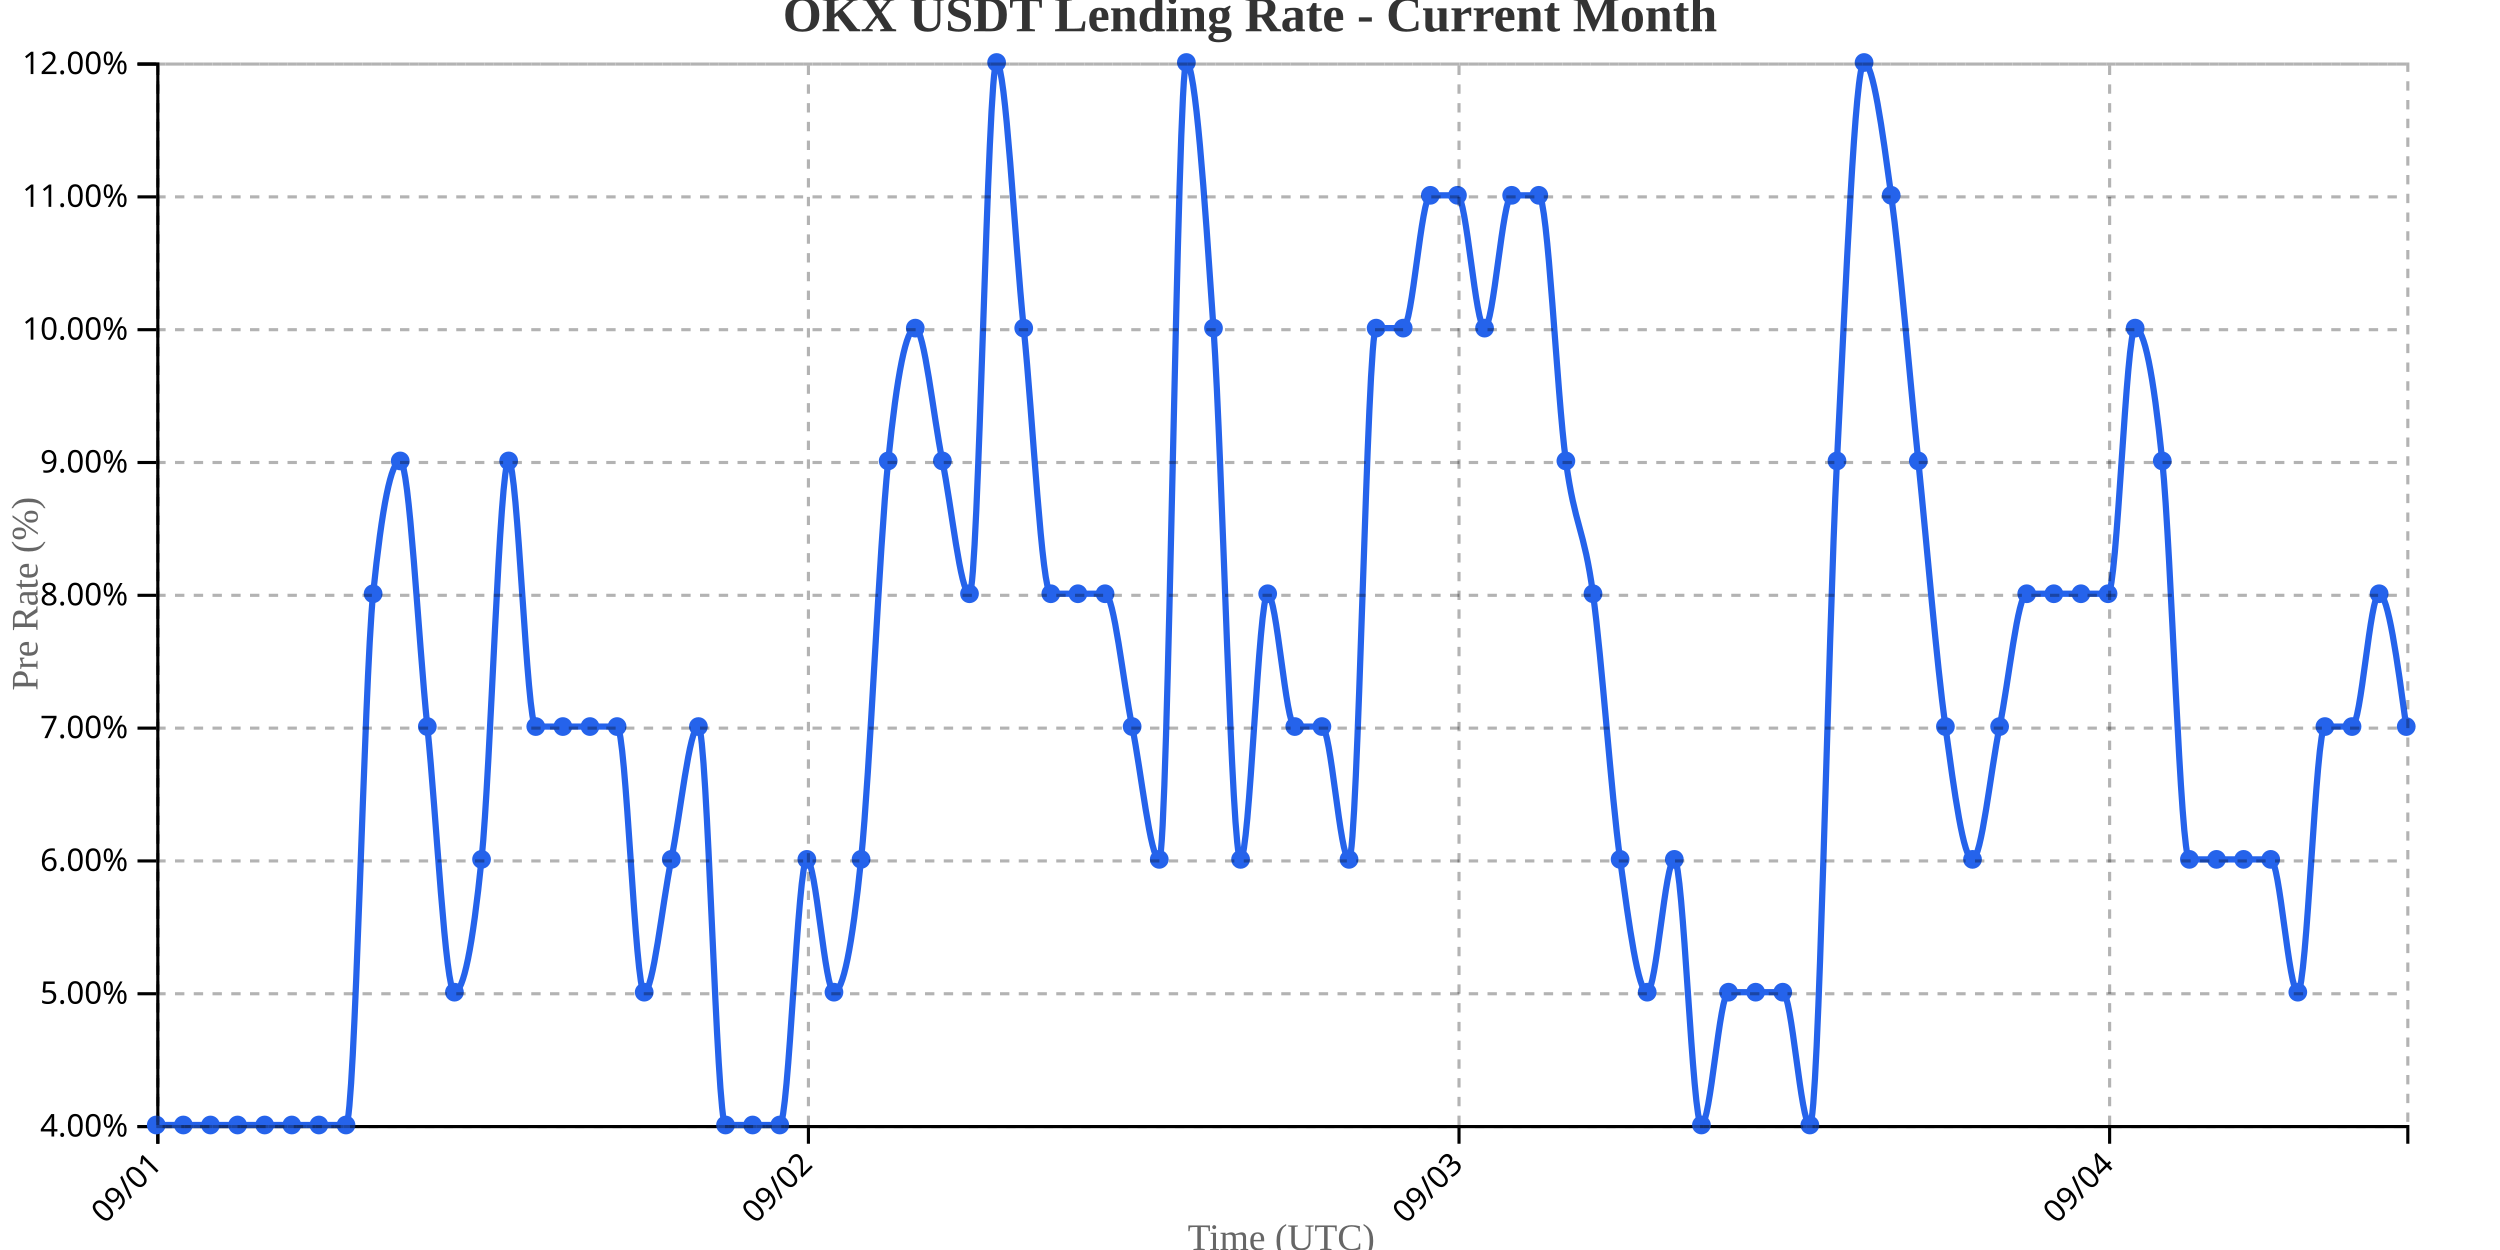
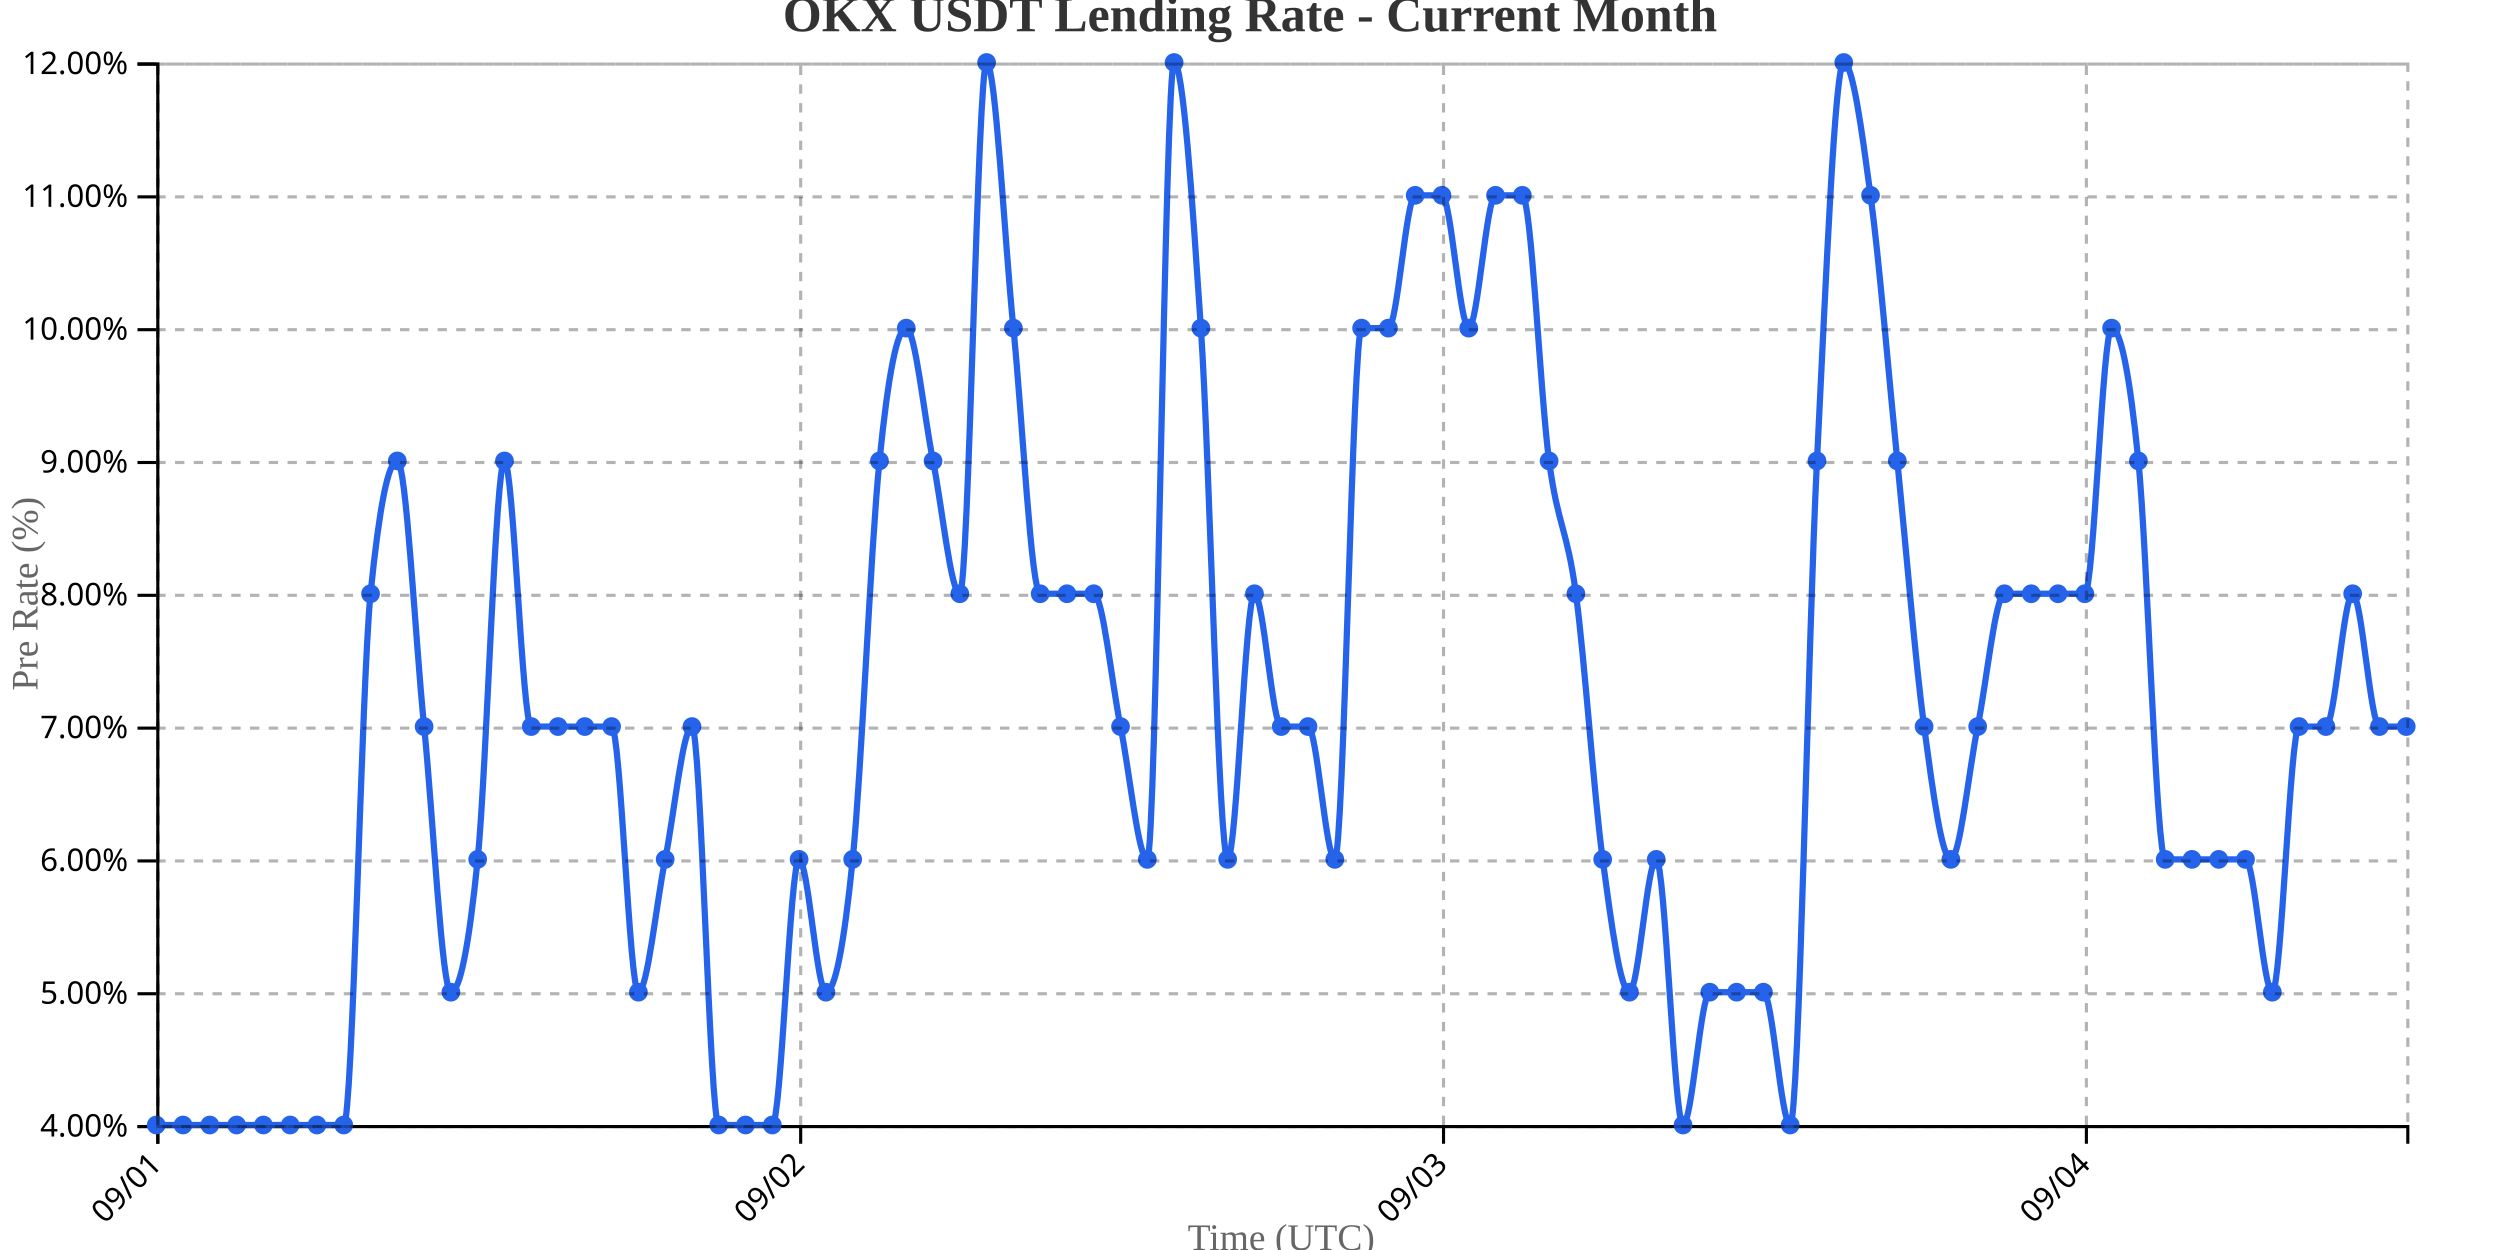
<svg xmlns="http://www.w3.org/2000/svg" width="800" height="400">
  <g transform="translate(50,20)">
    <g transform="translate(0,340)" fill="none" font-size="10" font-family="sans-serif" text-anchor="middle">
      <path class="domain" stroke="currentColor" d="M0.5,6V0.5H720.5V6" />
      <g class="tick" opacity="1" transform="translate(0.5,0)">
        <line stroke="currentColor" y2="6" />
        <text fill="currentColor" y="9" dy=".15em" style="text-anchor: end;" dx="-.8em" transform="rotate(-45)">09/01</text>
      </g>
-       <g class="tick" opacity="1" transform="translate(208.6928,0)">
+       <g class="tick" opacity="1" transform="translate(206.2143,0)">
        <line stroke="currentColor" y2="6" />
        <text fill="currentColor" y="9" dy=".15em" style="text-anchor: end;" dx="-.8em" transform="rotate(-45)">09/02</text>
      </g>
-       <g class="tick" opacity="1" transform="translate(416.8855,0)">
+       <g class="tick" opacity="1" transform="translate(411.9286,0)">
        <line stroke="currentColor" y2="6" />
        <text fill="currentColor" y="9" dy=".15em" style="text-anchor: end;" dx="-.8em" transform="rotate(-45)">09/03</text>
      </g>
-       <g class="tick" opacity="1" transform="translate(625.0783,0)">
+       <g class="tick" opacity="1" transform="translate(617.6429,0)">
        <line stroke="currentColor" y2="6" />
        <text fill="currentColor" y="9" dy=".15em" style="text-anchor: end;" dx="-.8em" transform="rotate(-45)">09/04</text>
      </g>
    </g>
    <g fill="none" font-size="10" font-family="sans-serif" text-anchor="end">
      <path class="domain" stroke="currentColor" d="M-6,340.5H0.5V0.5H-6" />
      <g class="tick" opacity="1" transform="translate(0,340.5)">
        <line stroke="currentColor" x2="-6" />
        <text fill="currentColor" x="-9" dy="0.32em">4.00%</text>
      </g>
      <g class="tick" opacity="1" transform="translate(0,298)">
        <line stroke="currentColor" x2="-6" />
        <text fill="currentColor" x="-9" dy="0.32em">5.00%</text>
      </g>
      <g class="tick" opacity="1" transform="translate(0,255.5)">
        <line stroke="currentColor" x2="-6" />
        <text fill="currentColor" x="-9" dy="0.32em">6.00%</text>
      </g>
      <g class="tick" opacity="1" transform="translate(0,213)">
        <line stroke="currentColor" x2="-6" />
        <text fill="currentColor" x="-9" dy="0.32em">7.00%</text>
      </g>
      <g class="tick" opacity="1" transform="translate(0,170.5)">
        <line stroke="currentColor" x2="-6" />
        <text fill="currentColor" x="-9" dy="0.32em">8.00%</text>
      </g>
      <g class="tick" opacity="1" transform="translate(0,128)">
        <line stroke="currentColor" x2="-6" />
        <text fill="currentColor" x="-9" dy="0.32em">9.00%</text>
      </g>
      <g class="tick" opacity="1" transform="translate(0,85.5)">
        <line stroke="currentColor" x2="-6" />
        <text fill="currentColor" x="-9" dy="0.32em">10.00%</text>
      </g>
      <g class="tick" opacity="1" transform="translate(0,43)">
        <line stroke="currentColor" x2="-6" />
        <text fill="currentColor" x="-9" dy="0.32em">11.00%</text>
      </g>
      <g class="tick" opacity="1" transform="translate(0,0.5)">
        <line stroke="currentColor" x2="-6" />
        <text fill="currentColor" x="-9" dy="0.32em">12.00%</text>
      </g>
    </g>
    <text transform="rotate(-90)" y="-50" x="-170" dy="1em" style="text-anchor: middle; font-size: 12px; fill: #666;">Pre Rate (%)</text>
    <text transform="translate(360, 380)" style="text-anchor: middle; font-size: 12px; fill: #666;">Time (UTC)</text>
-     <path fill="none" stroke="#2563eb" stroke-width="2" d="M0,340C2.892,340,5.783,340,8.675,340C11.566,340,14.458,340,17.349,340C20.241,340,23.133,340,26.024,340C28.916,340,31.807,340,34.699,340C37.59,340,40.482,340,43.373,340C46.265,340,49.157,340,52.048,340C54.94,340,57.831,340,60.723,340C63.614,340,66.506,198.333,69.398,170C72.289,141.667,75.181,127.5,78.072,127.5C80.964,127.5,83.855,184.167,86.747,212.5C89.639,240.833,92.53,297.5,95.422,297.5C98.313,297.5,101.205,283.333,104.096,255C106.988,226.667,109.88,127.5,112.771,127.5C115.663,127.5,118.554,212.5,121.446,212.5C124.337,212.5,127.229,212.5,130.12,212.5C133.012,212.5,135.904,212.5,138.795,212.5C141.687,212.5,144.578,212.5,147.47,212.5C150.361,212.5,153.253,297.5,156.145,297.5C159.036,297.5,161.928,269.167,164.819,255C167.711,240.833,170.602,212.5,173.494,212.5C176.386,212.5,179.277,340,182.169,340C185.06,340,187.952,340,190.843,340C193.735,340,196.627,340,199.518,340C202.41,340,205.301,255,208.193,255C211.084,255,213.976,297.5,216.867,297.5C219.759,297.5,222.651,283.333,225.542,255C228.434,226.667,231.325,155.833,234.217,127.5C237.108,99.167,240,85,242.892,85C245.783,85,248.675,113.333,251.566,127.5C254.458,141.667,257.349,170,260.241,170C263.133,170,266.024,0,268.916,0C271.807,0,274.699,56.667,277.59,85C280.482,113.333,283.373,170,286.265,170C289.157,170,292.048,170,294.94,170C297.831,170,300.723,170,303.614,170C306.506,170,309.398,198.333,312.289,212.5C315.181,226.667,318.072,255,320.964,255C323.855,255,326.747,0,329.639,0C332.53,0,335.422,42.5,338.313,85C341.205,127.5,344.096,255,346.988,255C349.88,255,352.771,170,355.663,170C358.554,170,361.446,212.5,364.337,212.5C367.229,212.5,370.12,212.5,373.012,212.5C375.904,212.5,378.795,255,381.687,255C384.578,255,387.47,85,390.361,85C393.253,85,396.145,85,399.036,85C401.928,85,404.819,42.5,407.711,42.5C410.602,42.5,413.494,42.5,416.386,42.5C419.277,42.5,422.169,85,425.06,85C427.952,85,430.843,42.5,433.735,42.5C436.627,42.5,439.518,42.5,442.41,42.5C445.301,42.5,448.193,106.25,451.084,127.5C453.976,148.75,456.867,148.75,459.759,170C462.651,191.25,465.542,233.75,468.434,255C471.325,276.25,474.217,297.5,477.108,297.5C480,297.5,482.892,255,485.783,255C488.675,255,491.566,340,494.458,340C497.349,340,500.241,297.5,503.133,297.5C506.024,297.5,508.916,297.5,511.807,297.5C514.699,297.5,517.59,297.5,520.482,297.5C523.373,297.5,526.265,340,529.157,340C532.048,340,534.94,184.167,537.831,127.5C540.723,70.833,543.614,0,546.506,0C549.398,0,552.289,21.25,555.181,42.5C558.072,63.75,560.964,99.167,563.855,127.5C566.747,155.833,569.639,191.25,572.53,212.5C575.422,233.75,578.313,255,581.205,255C584.096,255,586.988,226.667,589.88,212.5C592.771,198.333,595.663,170,598.554,170C601.446,170,604.337,170,607.229,170C610.12,170,613.012,170,615.904,170C618.795,170,621.687,170,624.578,170C627.47,170,630.361,85,633.253,85C636.145,85,639.036,99.167,641.928,127.5C644.819,155.833,647.711,255,650.602,255C653.494,255,656.386,255,659.277,255C662.169,255,665.06,255,667.952,255C670.843,255,673.735,255,676.627,255C679.518,255,682.41,297.5,685.301,297.5C688.193,297.5,691.084,212.5,693.976,212.5C696.867,212.5,699.759,212.5,702.651,212.5C705.542,212.5,708.434,170,711.325,170C714.217,170,717.108,191.25,720,212.5" />
+     <path fill="none" stroke="#2563eb" stroke-width="2" d="M0,340C2.857,340,5.714,340,8.571,340C11.429,340,14.286,340,17.143,340C20,340,22.857,340,25.714,340C28.571,340,31.429,340,34.286,340C37.143,340,40,340,42.857,340C45.714,340,48.571,340,51.429,340C54.286,340,57.143,340,60,340C62.857,340,65.714,198.333,68.571,170C71.429,141.667,74.286,127.5,77.143,127.5C80,127.5,82.857,184.167,85.714,212.5C88.571,240.833,91.429,297.5,94.286,297.5C97.143,297.5,100,283.333,102.857,255C105.714,226.667,108.571,127.5,111.429,127.5C114.286,127.5,117.143,212.5,120,212.5C122.857,212.5,125.714,212.5,128.571,212.5C131.429,212.5,134.286,212.5,137.143,212.5C140,212.5,142.857,212.5,145.714,212.5C148.571,212.5,151.429,297.5,154.286,297.5C157.143,297.5,160,269.167,162.857,255C165.714,240.833,168.571,212.5,171.429,212.5C174.286,212.5,177.143,340,180,340C182.857,340,185.714,340,188.571,340C191.429,340,194.286,340,197.143,340C200,340,202.857,255,205.714,255C208.571,255,211.429,297.5,214.286,297.5C217.143,297.5,220,283.333,222.857,255C225.714,226.667,228.571,155.833,231.429,127.5C234.286,99.167,237.143,85,240,85C242.857,85,245.714,113.333,248.571,127.5C251.429,141.667,254.286,170,257.143,170C260,170,262.857,0,265.714,0C268.571,0,271.429,56.667,274.286,85C277.143,113.333,280,170,282.857,170C285.714,170,288.571,170,291.429,170C294.286,170,297.143,170,300,170C302.857,170,305.714,198.333,308.571,212.5C311.429,226.667,314.286,255,317.143,255C320,255,322.857,0,325.714,0C328.571,0,331.429,42.5,334.286,85C337.143,127.5,340,255,342.857,255C345.714,255,348.571,170,351.429,170C354.286,170,357.143,212.5,360,212.5C362.857,212.5,365.714,212.5,368.571,212.5C371.429,212.5,374.286,255,377.143,255C380,255,382.857,85,385.714,85C388.571,85,391.429,85,394.286,85C397.143,85,400,42.5,402.857,42.5C405.714,42.5,408.571,42.5,411.429,42.5C414.286,42.5,417.143,85,420,85C422.857,85,425.714,42.5,428.571,42.5C431.429,42.5,434.286,42.5,437.143,42.5C440,42.5,442.857,106.25,445.714,127.5C448.571,148.75,451.429,148.75,454.286,170C457.143,191.25,460,233.75,462.857,255C465.714,276.25,468.571,297.5,471.429,297.5C474.286,297.5,477.143,255,480,255C482.857,255,485.714,340,488.571,340C491.429,340,494.286,297.5,497.143,297.5C500,297.5,502.857,297.5,505.714,297.5C508.571,297.5,511.429,297.5,514.286,297.5C517.143,297.5,520,340,522.857,340C525.714,340,528.571,184.167,531.429,127.5C534.286,70.833,537.143,0,540,0C542.857,0,545.714,21.25,548.571,42.5C551.429,63.75,554.286,99.167,557.143,127.5C560,155.833,562.857,191.25,565.714,212.5C568.571,233.75,571.429,255,574.286,255C577.143,255,580,226.667,582.857,212.5C585.714,198.333,588.571,170,591.429,170C594.286,170,597.143,170,600,170C602.857,170,605.714,170,608.571,170C611.429,170,614.286,170,617.143,170C620,170,622.857,85,625.714,85C628.571,85,631.429,99.167,634.286,127.5C637.143,155.833,640,255,642.857,255C645.714,255,648.571,255,651.429,255C654.286,255,657.143,255,660,255C662.857,255,665.714,255,668.571,255C671.429,255,674.286,297.5,677.143,297.5C680,297.5,682.857,212.5,685.714,212.5C688.571,212.5,691.429,212.5,694.286,212.5C697.143,212.5,700,170,702.857,170C705.714,170,708.571,212.5,711.429,212.5C714.286,212.5,717.143,212.5,720,212.5" />
    <circle class="dot" cx="0" cy="340" r="3" fill="#2563eb" />
-     <circle class="dot" cx="8.675" cy="340" r="3" fill="#2563eb" />
-     <circle class="dot" cx="17.349" cy="340" r="3" fill="#2563eb" />
-     <circle class="dot" cx="26.024" cy="340" r="3" fill="#2563eb" />
-     <circle class="dot" cx="34.699" cy="340" r="3" fill="#2563eb" />
-     <circle class="dot" cx="43.373" cy="340" r="3" fill="#2563eb" />
-     <circle class="dot" cx="52.048" cy="340" r="3" fill="#2563eb" />
-     <circle class="dot" cx="60.723" cy="340" r="3" fill="#2563eb" />
-     <circle class="dot" cx="69.398" cy="170" r="3" fill="#2563eb" />
-     <circle class="dot" cx="78.072" cy="127.5" r="3" fill="#2563eb" />
-     <circle class="dot" cx="86.747" cy="212.5" r="3" fill="#2563eb" />
-     <circle class="dot" cx="95.422" cy="297.5" r="3" fill="#2563eb" />
-     <circle class="dot" cx="104.096" cy="255" r="3" fill="#2563eb" />
-     <circle class="dot" cx="112.771" cy="127.5" r="3" fill="#2563eb" />
-     <circle class="dot" cx="121.446" cy="212.5" r="3" fill="#2563eb" />
-     <circle class="dot" cx="130.12" cy="212.5" r="3" fill="#2563eb" />
-     <circle class="dot" cx="138.795" cy="212.5" r="3" fill="#2563eb" />
-     <circle class="dot" cx="147.47" cy="212.5" r="3" fill="#2563eb" />
-     <circle class="dot" cx="156.145" cy="297.5" r="3" fill="#2563eb" />
-     <circle class="dot" cx="164.819" cy="255" r="3" fill="#2563eb" />
-     <circle class="dot" cx="173.494" cy="212.5" r="3" fill="#2563eb" />
-     <circle class="dot" cx="182.169" cy="340" r="3" fill="#2563eb" />
-     <circle class="dot" cx="190.843" cy="340" r="3" fill="#2563eb" />
-     <circle class="dot" cx="199.518" cy="340" r="3" fill="#2563eb" />
-     <circle class="dot" cx="208.193" cy="255" r="3" fill="#2563eb" />
-     <circle class="dot" cx="216.867" cy="297.5" r="3" fill="#2563eb" />
-     <circle class="dot" cx="225.542" cy="255" r="3" fill="#2563eb" />
-     <circle class="dot" cx="234.217" cy="127.5" r="3" fill="#2563eb" />
-     <circle class="dot" cx="242.892" cy="85" r="3" fill="#2563eb" />
-     <circle class="dot" cx="251.566" cy="127.5" r="3" fill="#2563eb" />
-     <circle class="dot" cx="260.241" cy="170" r="3" fill="#2563eb" />
-     <circle class="dot" cx="268.916" cy="0" r="3" fill="#2563eb" />
-     <circle class="dot" cx="277.59" cy="85" r="3" fill="#2563eb" />
-     <circle class="dot" cx="286.265" cy="170" r="3" fill="#2563eb" />
-     <circle class="dot" cx="294.94" cy="170" r="3" fill="#2563eb" />
-     <circle class="dot" cx="303.614" cy="170" r="3" fill="#2563eb" />
-     <circle class="dot" cx="312.289" cy="212.5" r="3" fill="#2563eb" />
-     <circle class="dot" cx="320.964" cy="255" r="3" fill="#2563eb" />
-     <circle class="dot" cx="329.639" cy="0" r="3" fill="#2563eb" />
-     <circle class="dot" cx="338.313" cy="85" r="3" fill="#2563eb" />
-     <circle class="dot" cx="346.988" cy="255" r="3" fill="#2563eb" />
-     <circle class="dot" cx="355.663" cy="170" r="3" fill="#2563eb" />
-     <circle class="dot" cx="364.337" cy="212.5" r="3" fill="#2563eb" />
-     <circle class="dot" cx="373.012" cy="212.5" r="3" fill="#2563eb" />
-     <circle class="dot" cx="381.687" cy="255" r="3" fill="#2563eb" />
-     <circle class="dot" cx="390.361" cy="85" r="3" fill="#2563eb" />
-     <circle class="dot" cx="399.036" cy="85" r="3" fill="#2563eb" />
-     <circle class="dot" cx="407.711" cy="42.5" r="3" fill="#2563eb" />
-     <circle class="dot" cx="416.386" cy="42.5" r="3" fill="#2563eb" />
-     <circle class="dot" cx="425.06" cy="85" r="3" fill="#2563eb" />
-     <circle class="dot" cx="433.735" cy="42.5" r="3" fill="#2563eb" />
-     <circle class="dot" cx="442.41" cy="42.5" r="3" fill="#2563eb" />
-     <circle class="dot" cx="451.084" cy="127.5" r="3" fill="#2563eb" />
-     <circle class="dot" cx="459.759" cy="170" r="3" fill="#2563eb" />
-     <circle class="dot" cx="468.434" cy="255" r="3" fill="#2563eb" />
-     <circle class="dot" cx="477.108" cy="297.5" r="3" fill="#2563eb" />
-     <circle class="dot" cx="485.783" cy="255" r="3" fill="#2563eb" />
-     <circle class="dot" cx="494.458" cy="340" r="3" fill="#2563eb" />
-     <circle class="dot" cx="503.133" cy="297.5" r="3" fill="#2563eb" />
-     <circle class="dot" cx="511.807" cy="297.5" r="3" fill="#2563eb" />
-     <circle class="dot" cx="520.482" cy="297.5" r="3" fill="#2563eb" />
-     <circle class="dot" cx="529.157" cy="340" r="3" fill="#2563eb" />
-     <circle class="dot" cx="537.831" cy="127.5" r="3" fill="#2563eb" />
-     <circle class="dot" cx="546.506" cy="0" r="3" fill="#2563eb" />
-     <circle class="dot" cx="555.181" cy="42.5" r="3" fill="#2563eb" />
-     <circle class="dot" cx="563.855" cy="127.5" r="3" fill="#2563eb" />
-     <circle class="dot" cx="572.53" cy="212.5" r="3" fill="#2563eb" />
-     <circle class="dot" cx="581.205" cy="255" r="3" fill="#2563eb" />
-     <circle class="dot" cx="589.88" cy="212.5" r="3" fill="#2563eb" />
-     <circle class="dot" cx="598.554" cy="170" r="3" fill="#2563eb" />
-     <circle class="dot" cx="607.229" cy="170" r="3" fill="#2563eb" />
-     <circle class="dot" cx="615.904" cy="170" r="3" fill="#2563eb" />
-     <circle class="dot" cx="624.578" cy="170" r="3" fill="#2563eb" />
-     <circle class="dot" cx="633.253" cy="85" r="3" fill="#2563eb" />
-     <circle class="dot" cx="641.928" cy="127.5" r="3" fill="#2563eb" />
-     <circle class="dot" cx="650.602" cy="255" r="3" fill="#2563eb" />
-     <circle class="dot" cx="659.277" cy="255" r="3" fill="#2563eb" />
-     <circle class="dot" cx="667.952" cy="255" r="3" fill="#2563eb" />
-     <circle class="dot" cx="676.627" cy="255" r="3" fill="#2563eb" />
-     <circle class="dot" cx="685.301" cy="297.5" r="3" fill="#2563eb" />
-     <circle class="dot" cx="693.976" cy="212.5" r="3" fill="#2563eb" />
-     <circle class="dot" cx="702.651" cy="212.5" r="3" fill="#2563eb" />
-     <circle class="dot" cx="711.325" cy="170" r="3" fill="#2563eb" />
+     <circle class="dot" cx="8.571" cy="340" r="3" fill="#2563eb" />
+     <circle class="dot" cx="17.143" cy="340" r="3" fill="#2563eb" />
+     <circle class="dot" cx="25.714" cy="340" r="3" fill="#2563eb" />
+     <circle class="dot" cx="34.286" cy="340" r="3" fill="#2563eb" />
+     <circle class="dot" cx="42.857" cy="340" r="3" fill="#2563eb" />
+     <circle class="dot" cx="51.429" cy="340" r="3" fill="#2563eb" />
+     <circle class="dot" cx="60" cy="340" r="3" fill="#2563eb" />
+     <circle class="dot" cx="68.571" cy="170" r="3" fill="#2563eb" />
+     <circle class="dot" cx="77.143" cy="127.5" r="3" fill="#2563eb" />
+     <circle class="dot" cx="85.714" cy="212.5" r="3" fill="#2563eb" />
+     <circle class="dot" cx="94.286" cy="297.5" r="3" fill="#2563eb" />
+     <circle class="dot" cx="102.857" cy="255" r="3" fill="#2563eb" />
+     <circle class="dot" cx="111.429" cy="127.5" r="3" fill="#2563eb" />
+     <circle class="dot" cx="120" cy="212.5" r="3" fill="#2563eb" />
+     <circle class="dot" cx="128.571" cy="212.5" r="3" fill="#2563eb" />
+     <circle class="dot" cx="137.143" cy="212.5" r="3" fill="#2563eb" />
+     <circle class="dot" cx="145.714" cy="212.5" r="3" fill="#2563eb" />
+     <circle class="dot" cx="154.286" cy="297.5" r="3" fill="#2563eb" />
+     <circle class="dot" cx="162.857" cy="255" r="3" fill="#2563eb" />
+     <circle class="dot" cx="171.429" cy="212.5" r="3" fill="#2563eb" />
+     <circle class="dot" cx="180" cy="340" r="3" fill="#2563eb" />
+     <circle class="dot" cx="188.571" cy="340" r="3" fill="#2563eb" />
+     <circle class="dot" cx="197.143" cy="340" r="3" fill="#2563eb" />
+     <circle class="dot" cx="205.714" cy="255" r="3" fill="#2563eb" />
+     <circle class="dot" cx="214.286" cy="297.5" r="3" fill="#2563eb" />
+     <circle class="dot" cx="222.857" cy="255" r="3" fill="#2563eb" />
+     <circle class="dot" cx="231.429" cy="127.5" r="3" fill="#2563eb" />
+     <circle class="dot" cx="240" cy="85" r="3" fill="#2563eb" />
+     <circle class="dot" cx="248.571" cy="127.5" r="3" fill="#2563eb" />
+     <circle class="dot" cx="257.143" cy="170" r="3" fill="#2563eb" />
+     <circle class="dot" cx="265.714" cy="0" r="3" fill="#2563eb" />
+     <circle class="dot" cx="274.286" cy="85" r="3" fill="#2563eb" />
+     <circle class="dot" cx="282.857" cy="170" r="3" fill="#2563eb" />
+     <circle class="dot" cx="291.429" cy="170" r="3" fill="#2563eb" />
+     <circle class="dot" cx="300" cy="170" r="3" fill="#2563eb" />
+     <circle class="dot" cx="308.571" cy="212.5" r="3" fill="#2563eb" />
+     <circle class="dot" cx="317.143" cy="255" r="3" fill="#2563eb" />
+     <circle class="dot" cx="325.714" cy="0" r="3" fill="#2563eb" />
+     <circle class="dot" cx="334.286" cy="85" r="3" fill="#2563eb" />
+     <circle class="dot" cx="342.857" cy="255" r="3" fill="#2563eb" />
+     <circle class="dot" cx="351.429" cy="170" r="3" fill="#2563eb" />
+     <circle class="dot" cx="360" cy="212.5" r="3" fill="#2563eb" />
+     <circle class="dot" cx="368.571" cy="212.5" r="3" fill="#2563eb" />
+     <circle class="dot" cx="377.143" cy="255" r="3" fill="#2563eb" />
+     <circle class="dot" cx="385.714" cy="85" r="3" fill="#2563eb" />
+     <circle class="dot" cx="394.286" cy="85" r="3" fill="#2563eb" />
+     <circle class="dot" cx="402.857" cy="42.5" r="3" fill="#2563eb" />
+     <circle class="dot" cx="411.429" cy="42.5" r="3" fill="#2563eb" />
+     <circle class="dot" cx="420" cy="85" r="3" fill="#2563eb" />
+     <circle class="dot" cx="428.571" cy="42.5" r="3" fill="#2563eb" />
+     <circle class="dot" cx="437.143" cy="42.5" r="3" fill="#2563eb" />
+     <circle class="dot" cx="445.714" cy="127.5" r="3" fill="#2563eb" />
+     <circle class="dot" cx="454.286" cy="170" r="3" fill="#2563eb" />
+     <circle class="dot" cx="462.857" cy="255" r="3" fill="#2563eb" />
+     <circle class="dot" cx="471.429" cy="297.5" r="3" fill="#2563eb" />
+     <circle class="dot" cx="480" cy="255" r="3" fill="#2563eb" />
+     <circle class="dot" cx="488.571" cy="340" r="3" fill="#2563eb" />
+     <circle class="dot" cx="497.143" cy="297.5" r="3" fill="#2563eb" />
+     <circle class="dot" cx="505.714" cy="297.5" r="3" fill="#2563eb" />
+     <circle class="dot" cx="514.286" cy="297.5" r="3" fill="#2563eb" />
+     <circle class="dot" cx="522.857" cy="340" r="3" fill="#2563eb" />
+     <circle class="dot" cx="531.429" cy="127.5" r="3" fill="#2563eb" />
+     <circle class="dot" cx="540" cy="0" r="3" fill="#2563eb" />
+     <circle class="dot" cx="548.571" cy="42.5" r="3" fill="#2563eb" />
+     <circle class="dot" cx="557.143" cy="127.5" r="3" fill="#2563eb" />
+     <circle class="dot" cx="565.714" cy="212.5" r="3" fill="#2563eb" />
+     <circle class="dot" cx="574.286" cy="255" r="3" fill="#2563eb" />
+     <circle class="dot" cx="582.857" cy="212.5" r="3" fill="#2563eb" />
+     <circle class="dot" cx="591.429" cy="170" r="3" fill="#2563eb" />
+     <circle class="dot" cx="600" cy="170" r="3" fill="#2563eb" />
+     <circle class="dot" cx="608.571" cy="170" r="3" fill="#2563eb" />
+     <circle class="dot" cx="617.143" cy="170" r="3" fill="#2563eb" />
+     <circle class="dot" cx="625.714" cy="85" r="3" fill="#2563eb" />
+     <circle class="dot" cx="634.286" cy="127.5" r="3" fill="#2563eb" />
+     <circle class="dot" cx="642.857" cy="255" r="3" fill="#2563eb" />
+     <circle class="dot" cx="651.429" cy="255" r="3" fill="#2563eb" />
+     <circle class="dot" cx="660" cy="255" r="3" fill="#2563eb" />
+     <circle class="dot" cx="668.571" cy="255" r="3" fill="#2563eb" />
+     <circle class="dot" cx="677.143" cy="297.5" r="3" fill="#2563eb" />
+     <circle class="dot" cx="685.714" cy="212.5" r="3" fill="#2563eb" />
+     <circle class="dot" cx="694.286" cy="212.5" r="3" fill="#2563eb" />
+     <circle class="dot" cx="702.857" cy="170" r="3" fill="#2563eb" />
+     <circle class="dot" cx="711.429" cy="212.5" r="3" fill="#2563eb" />
    <circle class="dot" cx="720" cy="212.5" r="3" fill="#2563eb" />
    <g class="grid" transform="translate(0,340)" fill="none" font-size="10" font-family="sans-serif" text-anchor="middle" style="stroke-dasharray: 3,3; opacity: 0.3;">
      <path class="domain" stroke="currentColor" d="M0.5,-340V0.5H720.5V-340" />
      <g class="tick" opacity="1" transform="translate(0.5,0)">
        <line stroke="currentColor" y2="-340" />
        <text fill="currentColor" y="3" dy="0.71em" />
      </g>
-       <g class="tick" opacity="1" transform="translate(208.6928,0)">
-         <line stroke="currentColor" y2="-340" />
-         <text fill="currentColor" y="3" dy="0.71em" />
-       </g>
-       <g class="tick" opacity="1" transform="translate(416.8855,0)">
-         <line stroke="currentColor" y2="-340" />
-         <text fill="currentColor" y="3" dy="0.71em" />
-       </g>
-       <g class="tick" opacity="1" transform="translate(625.0783,0)">
+       <g class="tick" opacity="1" transform="translate(206.2143,0)">
+         <line stroke="currentColor" y2="-340" />
+         <text fill="currentColor" y="3" dy="0.71em" />
+       </g>
+       <g class="tick" opacity="1" transform="translate(411.9286,0)">
+         <line stroke="currentColor" y2="-340" />
+         <text fill="currentColor" y="3" dy="0.71em" />
+       </g>
+       <g class="tick" opacity="1" transform="translate(617.6429,0)">
        <line stroke="currentColor" y2="-340" />
        <text fill="currentColor" y="3" dy="0.71em" />
      </g>
    </g>
    <g class="grid" fill="none" font-size="10" font-family="sans-serif" text-anchor="end" style="stroke-dasharray: 3,3; opacity: 0.3;">
      <path class="domain" stroke="currentColor" d="M720,340.5H0.5V0.5H720" />
      <g class="tick" opacity="1" transform="translate(0,340.5)">
        <line stroke="currentColor" x2="720" />
        <text fill="currentColor" x="-3" dy="0.32em" />
      </g>
      <g class="tick" opacity="1" transform="translate(0,298)">
        <line stroke="currentColor" x2="720" />
        <text fill="currentColor" x="-3" dy="0.32em" />
      </g>
      <g class="tick" opacity="1" transform="translate(0,255.5)">
        <line stroke="currentColor" x2="720" />
        <text fill="currentColor" x="-3" dy="0.32em" />
      </g>
      <g class="tick" opacity="1" transform="translate(0,213)">
        <line stroke="currentColor" x2="720" />
        <text fill="currentColor" x="-3" dy="0.32em" />
      </g>
      <g class="tick" opacity="1" transform="translate(0,170.5)">
        <line stroke="currentColor" x2="720" />
        <text fill="currentColor" x="-3" dy="0.32em" />
      </g>
      <g class="tick" opacity="1" transform="translate(0,128)">
        <line stroke="currentColor" x2="720" />
        <text fill="currentColor" x="-3" dy="0.32em" />
      </g>
      <g class="tick" opacity="1" transform="translate(0,85.5)">
        <line stroke="currentColor" x2="720" />
        <text fill="currentColor" x="-3" dy="0.32em" />
      </g>
      <g class="tick" opacity="1" transform="translate(0,43)">
        <line stroke="currentColor" x2="720" />
        <text fill="currentColor" x="-3" dy="0.32em" />
      </g>
      <g class="tick" opacity="1" transform="translate(0,0.5)">
        <line stroke="currentColor" x2="720" />
        <text fill="currentColor" x="-3" dy="0.32em" />
      </g>
    </g>
  </g>
  <text x="400" y="10" text-anchor="middle" style="font-size: 16px; font-weight: bold; fill: #333;">OKX USDT Lending Rate - Current Month</text>
</svg>
